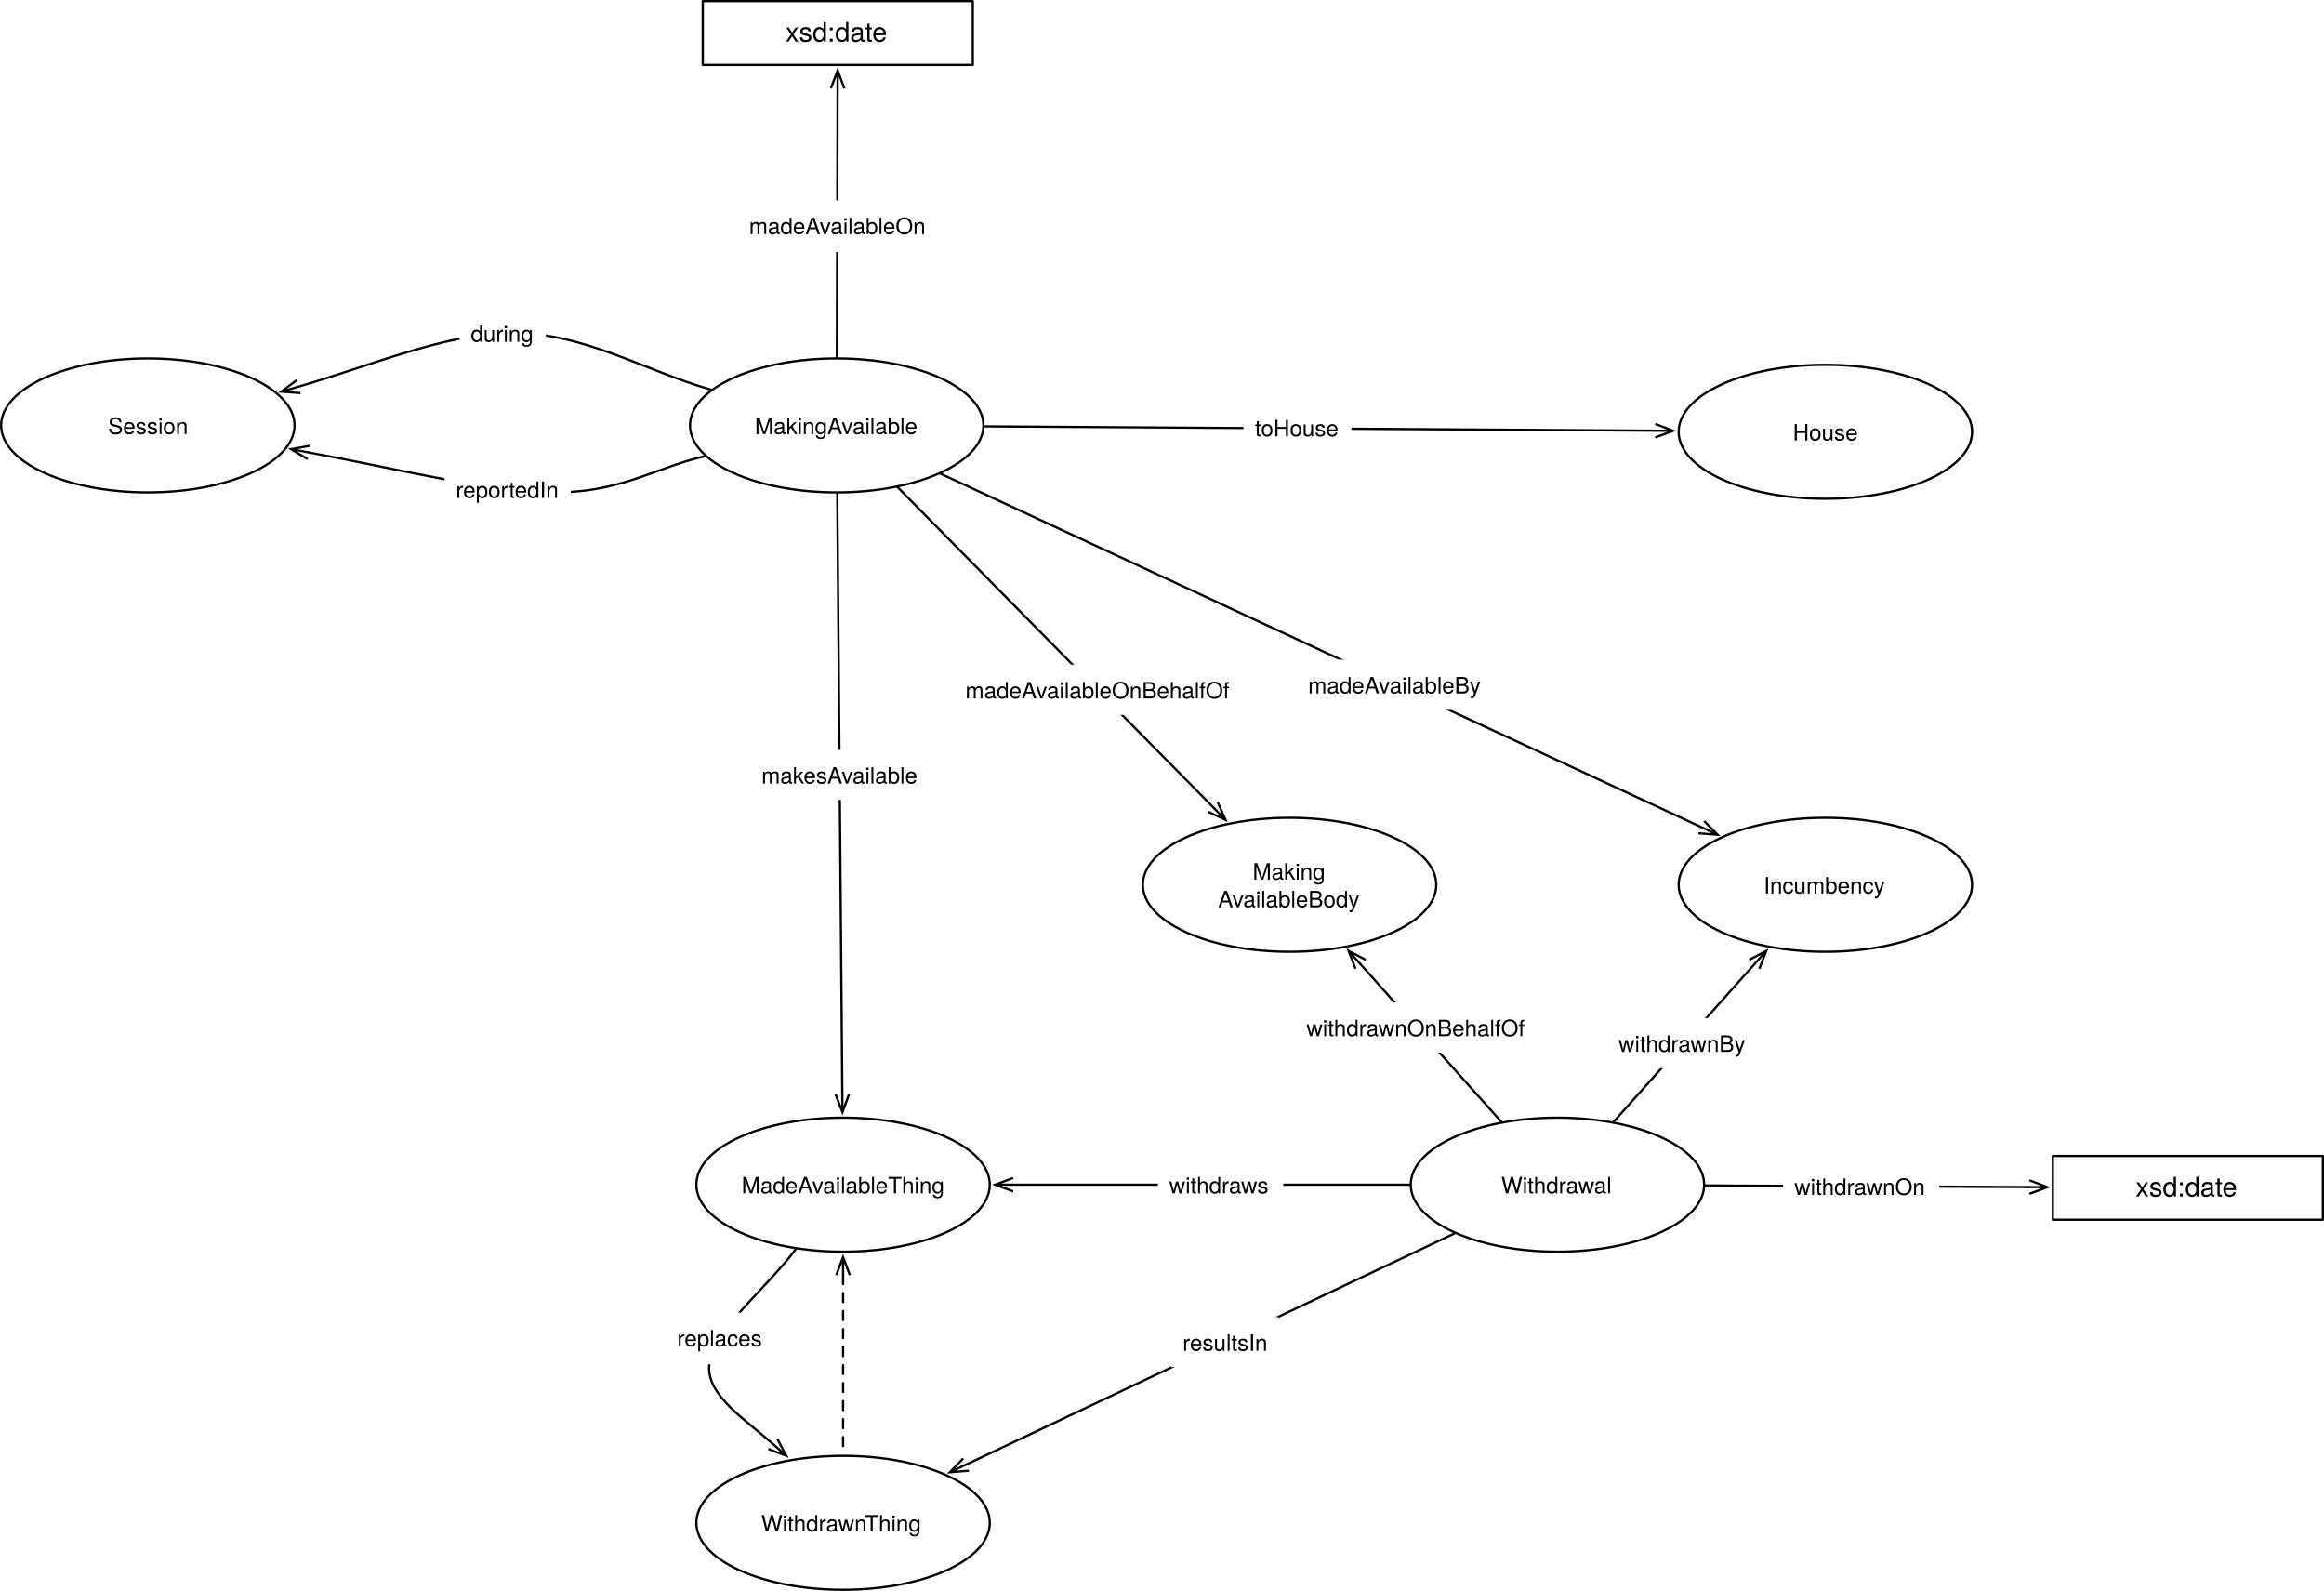
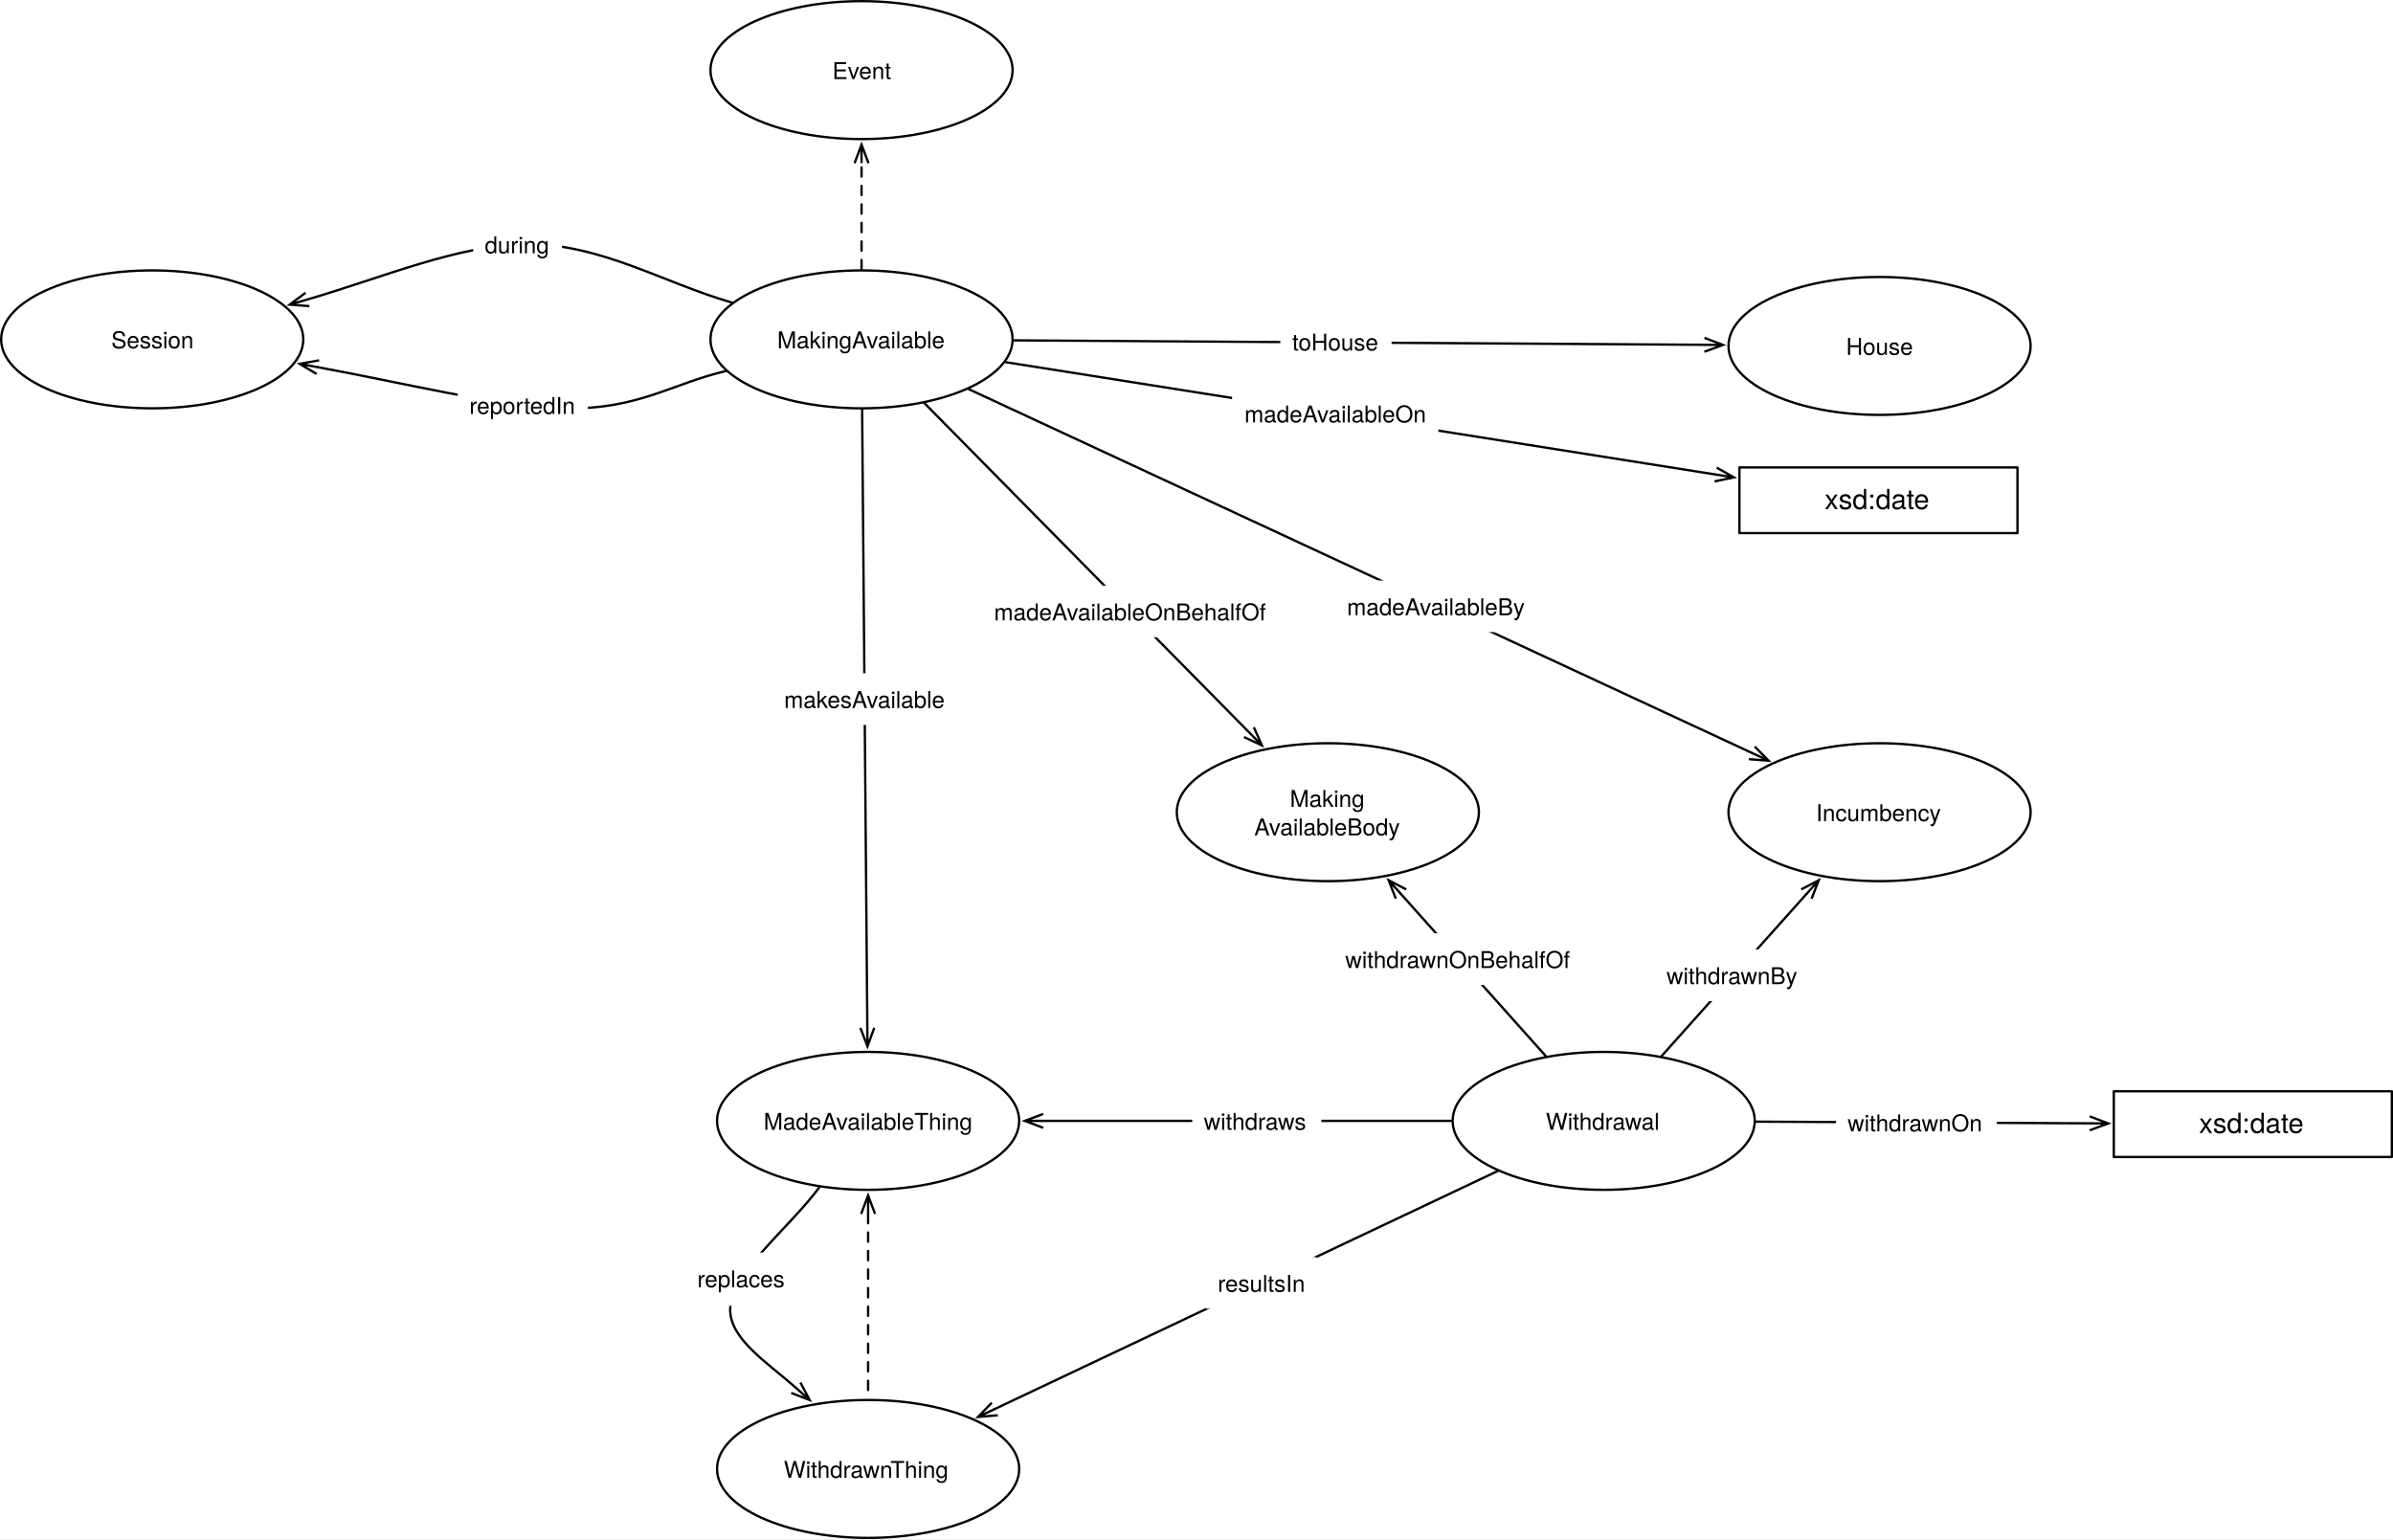
- <svg xmlns="http://www.w3.org/2000/svg" version="1.1" viewBox="583.437 81.705 1032.811 706.827" width="1032.811" height="706.827">
+ <svg xmlns="http://www.w3.org/2000/svg" version="1.1" viewBox="583.437 124.224 1032.811 664.307" width="1032.811" height="664.307">
  <defs>
    <marker orient="auto" overflow="visible" markerUnits="strokeWidth" id="StickArrow_Marker" stroke-linejoin="miter" stroke-miterlimit="10" viewBox="-1 -4 10 8" markerWidth="10" markerHeight="8" color="black">
      <g>
        <path d="M 8 0 L 0 0 M 0 -3 L 8 0 L 0 3" fill="none" stroke="currentColor" stroke-width="1" />
      </g>
    </marker>
    <marker orient="auto" overflow="visible" markerUnits="strokeWidth" id="StickArrow_Marker_2" stroke-linejoin="miter" stroke-miterlimit="10" viewBox="-9 -4 10 8" markerWidth="10" markerHeight="8" color="black">
      <g>
        <path d="M -8 0 L 0 0 M 0 3 L -8 0 L 0 -3" fill="none" stroke="currentColor" stroke-width="1" />
      </g>
    </marker>
  </defs>
-   <g id="Canvas_1" stroke="none" fill="none" stroke-opacity="1" stroke-dasharray="none" fill-opacity="1">
-     <rect fill="white" x="583.437" y="81.705" width="1032.811" height="706.827" />
+   <g id="Canvas_1" fill="none" stroke="none" stroke-dasharray="none" fill-opacity="1" stroke-opacity="1">
+     <rect fill="white" x="583.437" y="124.224" width="1032.811" height="664.307" />
    <g id="Canvas_1_Layer_1">
      <g id="Line_963">
        <line x1="1020.966" y1="271.132" x2="1319.055" y2="273.056" marker-end="url(#StickArrow_Marker)" stroke="black" stroke-linecap="round" stroke-linejoin="round" stroke-width="1" />
      </g>
      <g id="Graphic_964">
        <rect x="1136.039" y="260.53" width="48" height="23" fill="white" />
        <text transform="translate(1141.149 265.5297)" fill="black">
          <tspan font-family="Helvetica Neue" font-size="10" fill="black" x="0" y="10" xml:space="preserve">toHouse</tspan>
        </text>
      </g>
      <g id="Graphic_962">
        <ellipse cx="1394.646" cy="273.543" rx="65.197" ry="29.764" fill="white" />
        <ellipse cx="1394.646" cy="273.543" rx="65.197" ry="29.764" stroke="black" stroke-linecap="round" stroke-linejoin="round" stroke-width="1" />
        <text transform="translate(1347.488 267.4033)" fill="black">
          <tspan font-family="Helvetica Neue" font-size="10" fill="black" x="32.712" y="10" xml:space="preserve">House</tspan>
        </text>
      </g>
      <g id="Graphic_1013">
-         <rect x="895.748" y="82.205" width="120" height="28.346" fill="white" />
-         <rect x="895.748" y="82.205" width="120" height="28.346" stroke="black" stroke-linecap="round" stroke-linejoin="round" stroke-width="1" />
-         <text transform="translate(900.748 89.20995)" fill="black">
+         <rect x="1334.173" y="325.984" width="120" height="28.346" fill="white" />
+         <rect x="1334.173" y="325.984" width="120" height="28.346" stroke="black" stroke-linecap="round" stroke-linejoin="round" stroke-width="1" />
+         <text transform="translate(1339.173 332.9895)" fill="black">
          <tspan font-family="Helvetica Neue" font-size="12" fill="black" x="31.774" y="11" xml:space="preserve">xsd:date</tspan>
        </text>
      </g>
      <g id="Line_1015">
-         <line x1="955.358" y1="240.445" x2="955.681" y2="120.951" marker-end="url(#StickArrow_Marker)" stroke="black" stroke-linecap="round" stroke-linejoin="round" stroke-width="1" />
+         <line x1="1017.385" y1="280.536" x2="1323.901" y2="329.038" marker-end="url(#StickArrow_Marker)" stroke="black" stroke-linecap="round" stroke-linejoin="round" stroke-width="1" />
      </g>
      <g id="Graphic_1016">
-         <rect x="911.015" y="170.718" width="89" height="23" fill="white" />
-         <text transform="translate(916.3354 175.7183)" fill="black">
+         <rect x="1115.216" y="291.558" width="89" height="23" fill="white" />
+         <text transform="translate(1120.536 296.5582)" fill="black">
          <tspan font-family="Helvetica Neue" font-size="10" fill="black" x="29842795e-20" y="10" xml:space="preserve">madeAvailableOn</tspan>
        </text>
      </g>
      <g id="Graphic_1005">
        <ellipse cx="649.134" cy="270.709" rx="65.197" ry="29.764" fill="white" />
        <ellipse cx="649.134" cy="270.709" rx="65.197" ry="29.764" stroke="black" stroke-linecap="round" stroke-linejoin="round" stroke-width="1" />
        <text transform="translate(601.9764 264.5687)" fill="black">
          <tspan font-family="Helvetica Neue" font-size="10" fill="black" x="29.472" y="10" xml:space="preserve">Session</tspan>
        </text>
      </g>
      <g id="Line_1006">
        <path d="M 899.44 254.834 C 869.866 246.426 842.848 229.396 810.709 229.606 C 781.499 229.797 748.044 244.227 716.134 253.484" marker-end="url(#StickArrow_Marker)" stroke="black" stroke-linecap="round" stroke-linejoin="round" stroke-width="1" />
      </g>
      <g id="Graphic_1007">
        <rect x="787.658" y="218.573" width="38.34" height="22.28" fill="white" />
        <text transform="translate(792.6581 223.5726)" fill="black">
          <tspan font-family="Helvetica Neue" font-size="10" fill="black" x="7105427e-20" y="10" xml:space="preserve">during</tspan>
        </text>
      </g>
      <g id="Graphic_1011">
        <ellipse cx="955.276" cy="270.709" rx="65.197" ry="29.764" fill="white" />
        <ellipse cx="955.276" cy="270.709" rx="65.197" ry="29.764" stroke="black" stroke-linecap="round" stroke-linejoin="round" stroke-width="1" />
        <text transform="translate(908.1181 264.5687)" fill="black">
          <tspan font-family="Helvetica Neue" font-size="10" fill="black" x="10.762" y="10" xml:space="preserve">MakingAvailable</tspan>
        </text>
      </g>
      <g id="Line_1024">
        <path d="M 896.72 284.372 C 873.721 289.738 858.686 301.034 827.716 300.472 C 799.294 299.957 757.433 289.453 720.639 282.712" marker-end="url(#StickArrow_Marker)" stroke="black" stroke-linecap="round" stroke-linejoin="round" stroke-width="1" />
      </g>
      <g id="Graphic_1023">
        <rect x="781.011" y="287.919" width="56.12" height="22.28" fill="white" />
        <text transform="translate(786.0107 292.9191)" fill="black">
          <tspan font-family="Helvetica Neue" font-size="10" fill="black" x="0" y="10" xml:space="preserve">reportedIn</tspan>
        </text>
      </g>
      <g id="Graphic_1025">
        <ellipse cx="1394.646" cy="474.803" rx="65.197" ry="29.764" fill="white" />
        <ellipse cx="1394.646" cy="474.803" rx="65.197" ry="29.764" stroke="black" stroke-linecap="round" stroke-linejoin="round" stroke-width="1" />
        <text transform="translate(1347.488 468.6631)" fill="black">
          <tspan font-family="Helvetica Neue" font-size="10" fill="black" x="19.737" y="10" xml:space="preserve">Incumbency</tspan>
        </text>
      </g>
      <g id="Line_1027">
        <line x1="1001.428" y1="292.147" x2="1339.514" y2="449.194" marker-end="url(#StickArrow_Marker)" stroke="black" stroke-linecap="round" stroke-linejoin="round" stroke-width="1" />
      </g>
      <g id="Graphic_1026">
        <rect x="1159.78" y="374.782" width="87.05" height="22.28" fill="white" />
        <text transform="translate(1164.78 379.7822)" fill="black">
          <tspan font-family="Helvetica Neue" font-size="10" fill="black" x="0" y="10" xml:space="preserve">madeAvailableBy</tspan>
        </text>
      </g>
      <g id="Graphic_1031">
        <ellipse cx="958.11" cy="608.032" rx="65.197" ry="29.764" fill="white" />
        <ellipse cx="958.11" cy="608.032" rx="65.197" ry="29.764" stroke="black" stroke-linecap="round" stroke-linejoin="round" stroke-width="1" />
        <text transform="translate(910.9528 601.8915)" fill="black">
          <tspan font-family="Helvetica Neue" font-size="10" fill="black" x="2.057" y="10" xml:space="preserve">MadeAvailableThing</tspan>
        </text>
      </g>
      <g id="Line_1033">
        <line x1="955.53" y1="300.972" x2="957.773" y2="567.868" marker-end="url(#StickArrow_Marker)" stroke="black" stroke-linecap="round" stroke-linejoin="round" stroke-width="1" />
      </g>
      <g id="Graphic_1032">
        <rect x="916.85" y="414.819" width="79.46" height="22.28" fill="white" />
        <text transform="translate(921.8502 419.8193)" fill="black">
          <tspan font-family="Helvetica Neue" font-size="10" fill="black" x="0" y="10" xml:space="preserve">makesAvailable</tspan>
        </text>
      </g>
      <g id="Graphic_1034">
        <ellipse cx="1275.591" cy="608.032" rx="65.197" ry="29.764" fill="white" />
        <ellipse cx="1275.591" cy="608.032" rx="65.197" ry="29.764" stroke="black" stroke-linecap="round" stroke-linejoin="round" stroke-width="1" />
        <text transform="translate(1228.433 601.8915)" fill="black">
          <tspan font-family="Helvetica Neue" font-size="10" fill="black" x="22.162" y="10" xml:space="preserve">Withdrawal</tspan>
        </text>
      </g>
      <g id="Line_1036">
        <line x1="1209.894" y1="608.032" x2="1033.707" y2="608.032" marker-end="url(#StickArrow_Marker)" stroke="black" stroke-linecap="round" stroke-linejoin="round" stroke-width="1" />
      </g>
      <g id="Graphic_1035">
        <rect x="1098.006" y="596.891" width="55.72" height="22.28" fill="white" />
        <text transform="translate(1103.006 601.8915)" fill="black">
          <tspan font-family="Helvetica Neue" font-size="10" fill="black" x="58264504e-20" y="10" xml:space="preserve">withdraws</tspan>
        </text>
      </g>
      <g id="Graphic_1037">
        <ellipse cx="958.11" cy="758.268" rx="65.197" ry="29.764" fill="white" />
        <ellipse cx="958.11" cy="758.268" rx="65.197" ry="29.764" stroke="black" stroke-linecap="round" stroke-linejoin="round" stroke-width="1" />
        <text transform="translate(910.9528 752.1277)" fill="black">
          <tspan font-family="Helvetica Neue" font-size="10" fill="black" x="10.767" y="10" xml:space="preserve">WithdrawnThing</tspan>
        </text>
      </g>
      <g id="Line_1039">
        <line x1="1229.872" y1="629.666" x2="1012.777" y2="732.399" marker-end="url(#StickArrow_Marker)" stroke="black" stroke-linecap="round" stroke-linejoin="round" stroke-width="1" />
      </g>
      <g id="Graphic_1038">
        <rect x="1104.002" y="666.827" width="47.6" height="22.28" fill="white" />
        <text transform="translate(1109.002 671.827)" fill="black">
          <tspan font-family="Helvetica Neue" font-size="10" fill="black" x="0" y="10" xml:space="preserve">resultsIn</tspan>
        </text>
      </g>
      <g id="Line_1042">
        <line x1="958.11" y1="648.195" x2="958.11" y2="728.004" marker-start="url(#StickArrow_Marker_2)" stroke="black" stroke-linecap="round" stroke-linejoin="round" stroke-dasharray="4.0,4.0" stroke-width="1" />
      </g>
      <g id="Graphic_1049">
        <rect x="1495.748" y="595.276" width="120" height="28.346" fill="white" />
        <rect x="1495.748" y="595.276" width="120" height="28.346" stroke="black" stroke-linecap="round" stroke-linejoin="round" stroke-width="1" />
        <text transform="translate(1500.748 602.2808)" fill="black">
          <tspan font-family="Helvetica Neue" font-size="12" fill="black" x="31.774" y="11" xml:space="preserve">xsd:date</tspan>
        </text>
      </g>
      <g id="Line_1048">
        <line x1="1341.283" y1="608.364" x2="1485.348" y2="609.093" marker-end="url(#StickArrow_Marker)" stroke="black" stroke-linecap="round" stroke-linejoin="round" stroke-width="1" />
      </g>
      <g id="Graphic_1047">
        <rect x="1375.847" y="597.574" width="69.44" height="22.28" fill="white" />
        <text transform="translate(1380.847 602.5743)" fill="black">
          <tspan font-family="Helvetica Neue" font-size="10" fill="black" x="0" y="10" xml:space="preserve">withdrawnOn</tspan>
        </text>
      </g>
      <g id="Line_1051">
        <line x1="1300.557" y1="580.093" x2="1363.082" y2="510.124" marker-end="url(#StickArrow_Marker)" stroke="black" stroke-linecap="round" stroke-linejoin="round" stroke-width="1" />
      </g>
      <g id="Graphic_1050">
        <rect x="1297.704" y="534.025" width="68.13" height="22.28" fill="white" />
        <text transform="translate(1302.704 539.025)" fill="black">
          <tspan font-family="Helvetica Neue" font-size="10" fill="black" x="50803806e-20" y="10" xml:space="preserve">withdrawnBy</tspan>
        </text>
      </g>
      <g id="Graphic_1056">
        <ellipse cx="1156.535" cy="474.803" rx="65.197" ry="29.764" fill="white" />
        <ellipse cx="1156.535" cy="474.803" rx="65.197" ry="29.764" stroke="black" stroke-linecap="round" stroke-linejoin="round" stroke-width="1" />
        <text transform="translate(1109.378 462.5231)" fill="black">
          <tspan font-family="Helvetica Neue" font-size="10" fill="black" x="30.762" y="10" xml:space="preserve">Making</tspan>
          <tspan font-family="Helvetica Neue" font-size="10" fill="black" x="15.397" y="22.28" xml:space="preserve">AvailableBody</tspan>
        </text>
      </g>
      <g id="Line_1058">
        <line x1="982.397" y1="298.212" x2="1122.462" y2="440.25" marker-end="url(#StickArrow_Marker)" stroke="black" stroke-linecap="round" stroke-linejoin="round" stroke-width="1" />
      </g>
      <g id="Graphic_1057">
        <rect x="1007.461" y="377.01" width="127.25" height="22.28" fill="white" />
        <text transform="translate(1012.461 382.0104)" fill="black">
          <tspan font-family="Helvetica Neue" font-size="10" fill="black" x="14210855e-21" y="10" xml:space="preserve">madeAvailableOnBehalfOf</tspan>
        </text>
      </g>
      <g id="Line_1060">
        <line x1="1250.624" y1="580.093" x2="1188.099" y2="510.124" marker-end="url(#StickArrow_Marker)" stroke="black" stroke-linecap="round" stroke-linejoin="round" stroke-width="1" />
      </g>
      <g id="Graphic_1059">
        <rect x="1159.029" y="527.066" width="108.33" height="22.28" fill="white" />
        <text transform="translate(1164.029 532.0664)" fill="black">
          <tspan font-family="Helvetica Neue" font-size="10" fill="black" x="881073e-18" y="10" xml:space="preserve">withdrawnOnBehalfOf</tspan>
        </text>
      </g>
      <g id="Line_1062">
        <path d="M 937.09 636.661 C 924.255 654.141 899.108 673.522 898.583 689.107 C 898.148 701.995 914.55 712.293 926.903 723.213" marker-end="url(#StickArrow_Marker)" stroke="black" stroke-linecap="round" stroke-linejoin="round" stroke-width="1" />
      </g>
      <g id="Graphic_1061">
        <rect x="879.282" y="664.868" width="48" height="23" fill="white" />
        <text transform="translate(884.3923 669.8677)" fill="black">
          <tspan font-family="Helvetica Neue" font-size="10" fill="black" x="0" y="10" xml:space="preserve">replaces</tspan>
        </text>
      </g>
+       <g id="Graphic_1063">
+         <ellipse cx="955.276" cy="154.488" rx="65.197" ry="29.764" fill="white" />
+         <ellipse cx="955.276" cy="154.488" rx="65.197" ry="29.764" stroke="black" stroke-linecap="round" stroke-linejoin="round" stroke-width="1" />
+         <text transform="translate(908.1181 148.3482)" fill="black">
+           <tspan font-family="Helvetica Neue" font-size="10" fill="black" x="34.562" y="10" xml:space="preserve">Event</tspan>
+         </text>
+       </g>
+       <g id="Line_1065">
+         <line x1="955.276" y1="240.445" x2="955.276" y2="194.652" marker-end="url(#StickArrow_Marker)" stroke="black" stroke-linecap="round" stroke-linejoin="round" stroke-dasharray="4.0,4.0" stroke-width="1" />
+       </g>
    </g>
  </g>
</svg>
